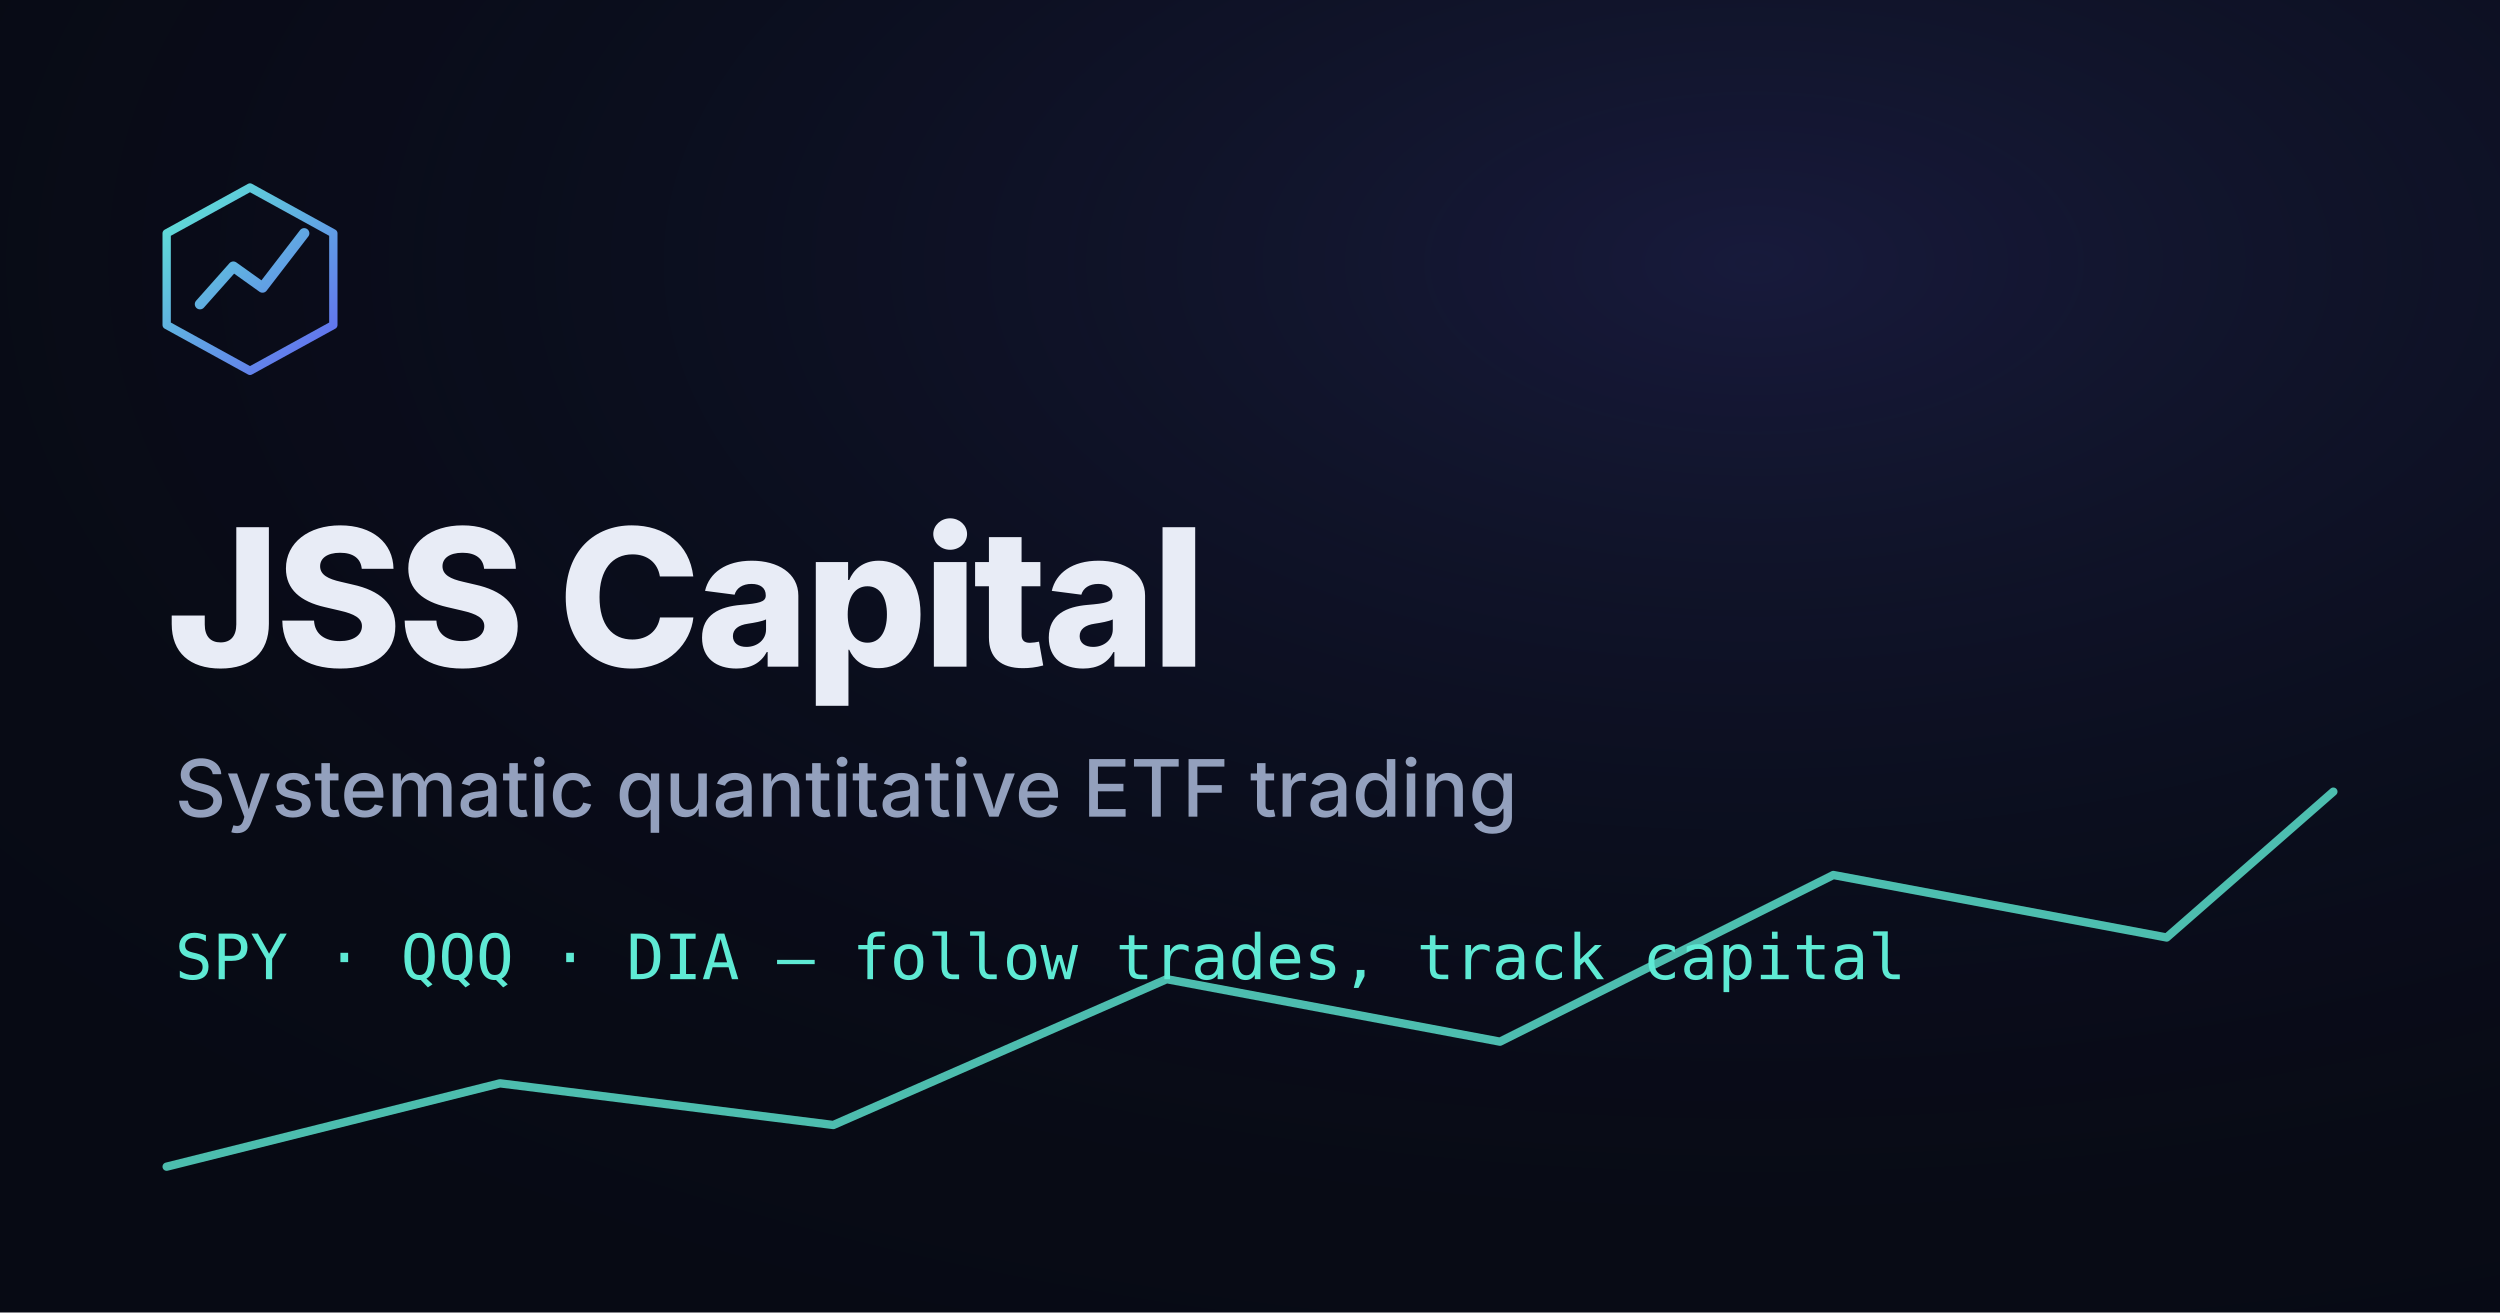
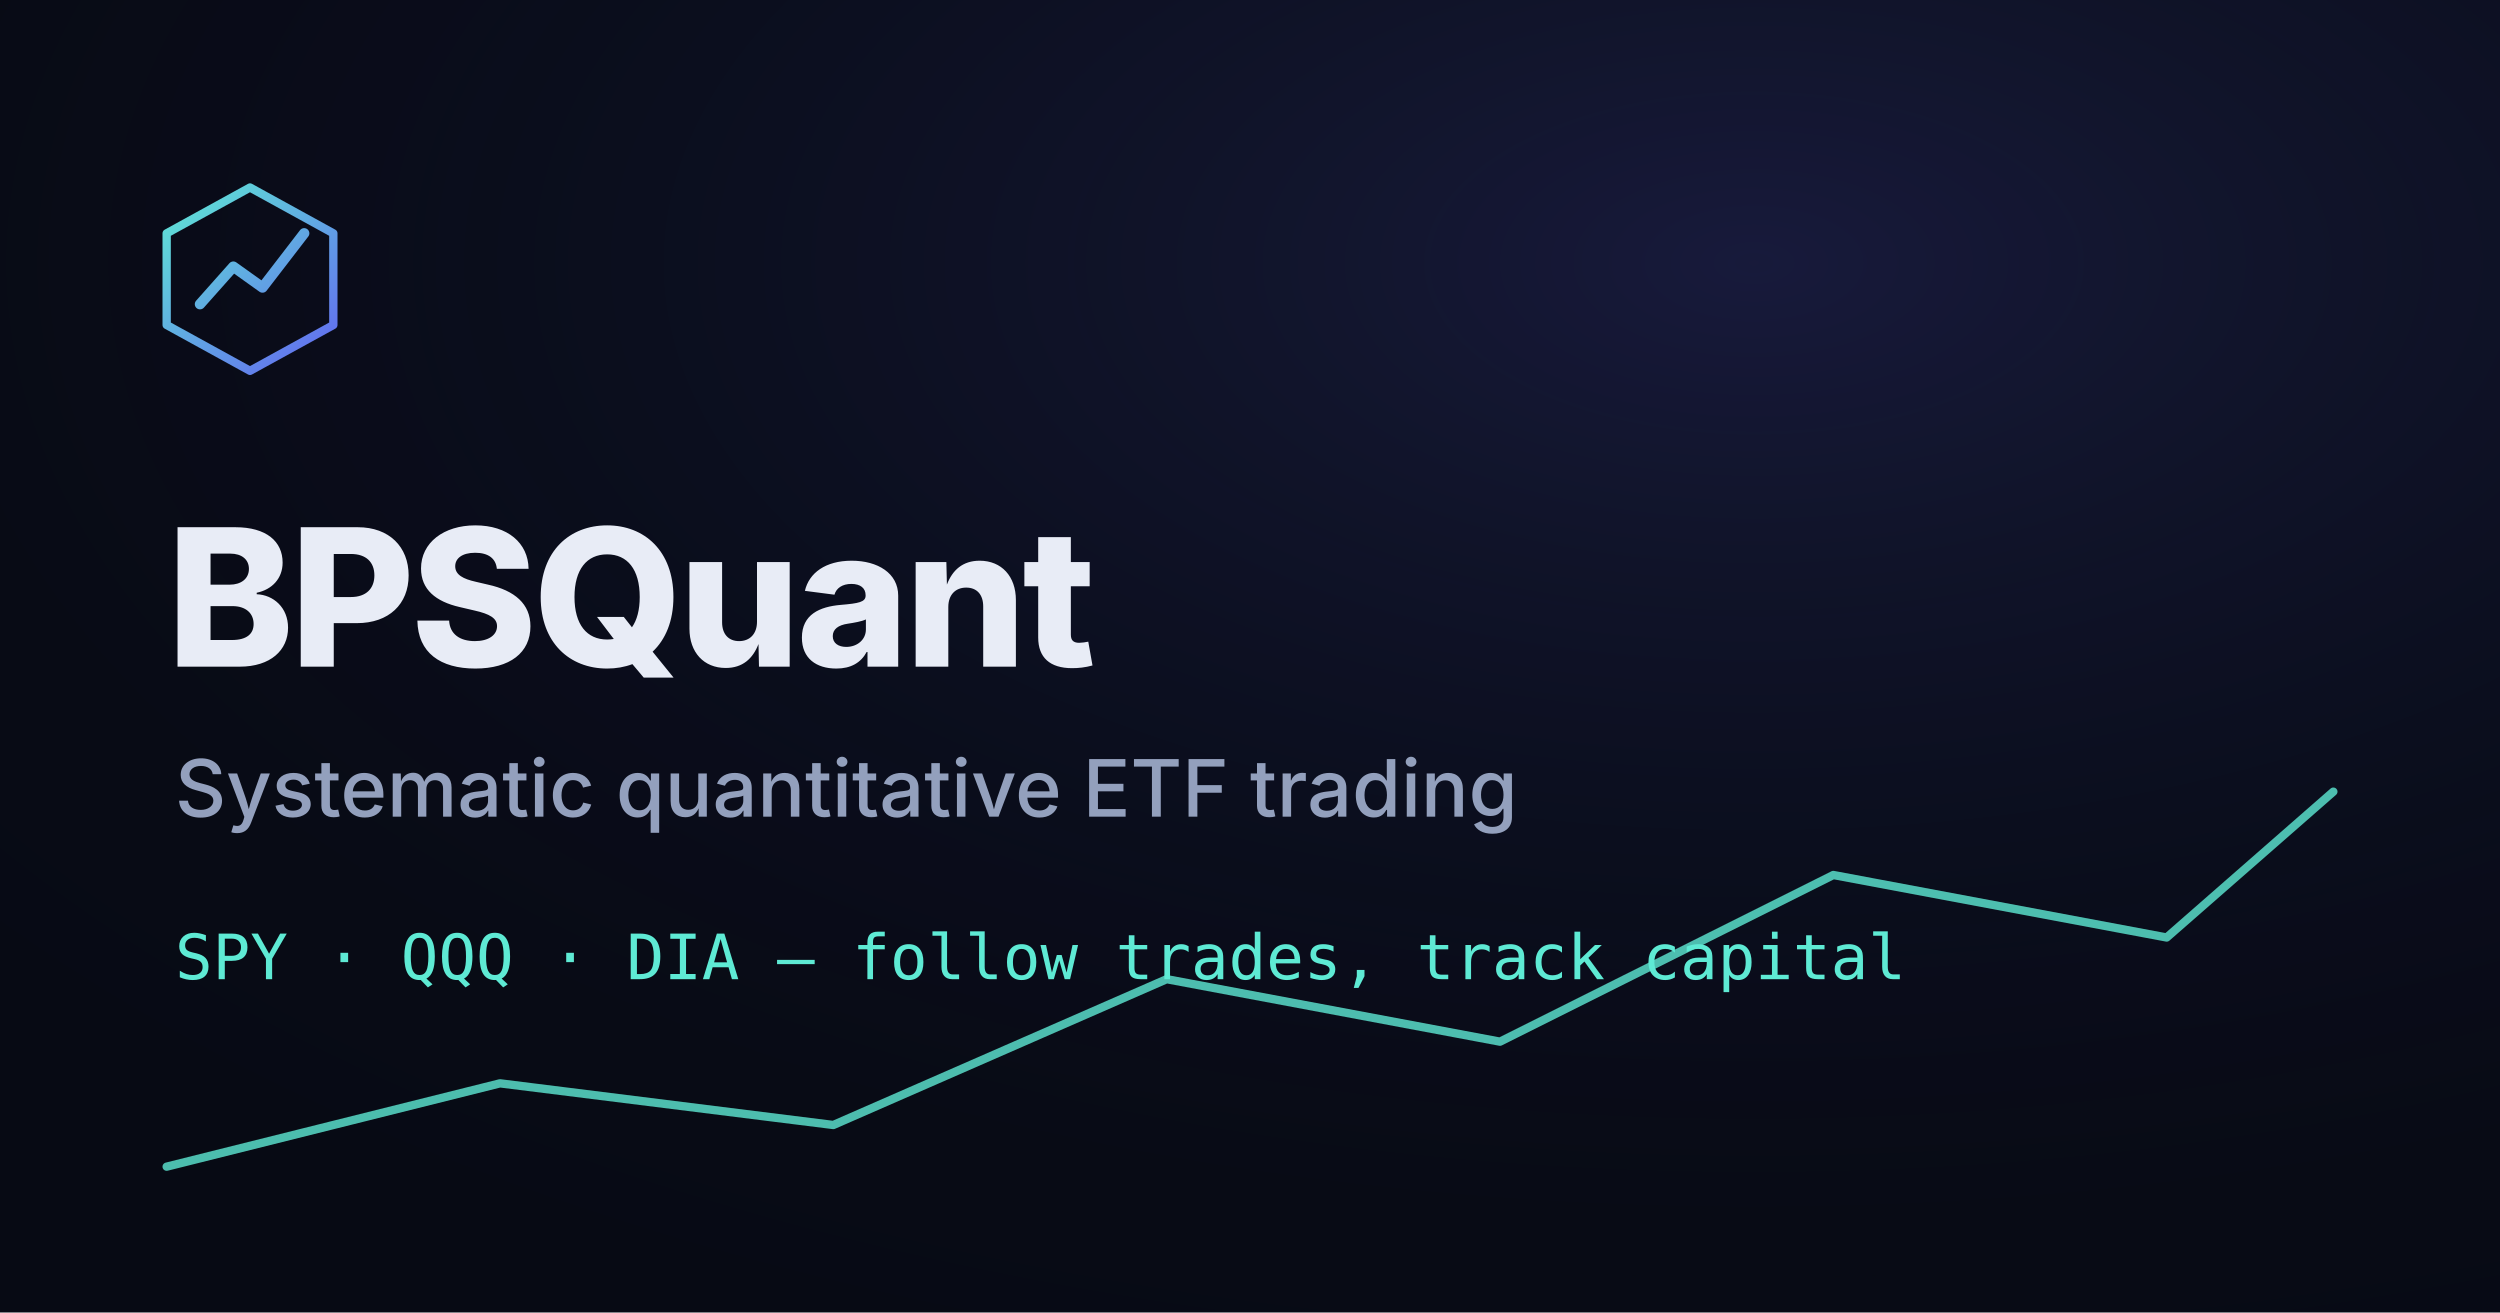
<svg xmlns="http://www.w3.org/2000/svg" width="1200" height="630" viewBox="0 0 1200 630" fill="none">
  <rect width="1200" height="630" fill="#070a14" />
  <rect width="1200" height="630" fill="url(#bg)" opacity="0.5" />
  <g transform="translate(80,90)">
    <path d="M40 0 0 22v44l40 22 40-22V22L40 0Z" stroke="url(#g)" stroke-width="4" stroke-linejoin="round" />
    <path d="M16 56l16-18 14 10 20-26" stroke="url(#g)" stroke-width="5" stroke-linecap="round" stroke-linejoin="round" />
  </g>
-   <text x="80" y="320" fill="#e8ecf6" font-family="Inter, sans-serif" font-size="92" font-weight="800" letter-spacing="-2">JSS Capital</text>
+   <text x="80" y="320" fill="#e8ecf6" font-family="Inter, sans-serif" font-size="92" font-weight="800" letter-spacing="-2">BPSQuant</text>
  <text x="84" y="392" fill="#93a0bd" font-family="Inter, sans-serif" font-size="38" font-weight="500">Systematic quantitative ETF trading</text>
  <text x="84" y="470" fill="#5eead4" font-family="JetBrains Mono, monospace" font-size="30">SPY · QQQ · DIA — follow trades, track capital</text>
  <polyline points="80,560 240,520 400,540 560,470 720,500 880,420 1040,450 1120,380" fill="none" stroke="#5eead4" stroke-width="4" stroke-linecap="round" stroke-linejoin="round" opacity="0.8" />
  <defs>
    <radialGradient id="bg" cx="0.7" cy="0.2" r="0.9">
      <stop stop-color="#6366f1" stop-opacity="0.35" />
      <stop offset="1" stop-color="#070a14" stop-opacity="0" />
    </radialGradient>
    <linearGradient id="g" x1="0" y1="0" x2="80" y2="88" gradientUnits="userSpaceOnUse">
      <stop stop-color="#5eead4" />
      <stop offset="1" stop-color="#6366f1" />
    </linearGradient>
  </defs>
</svg>
